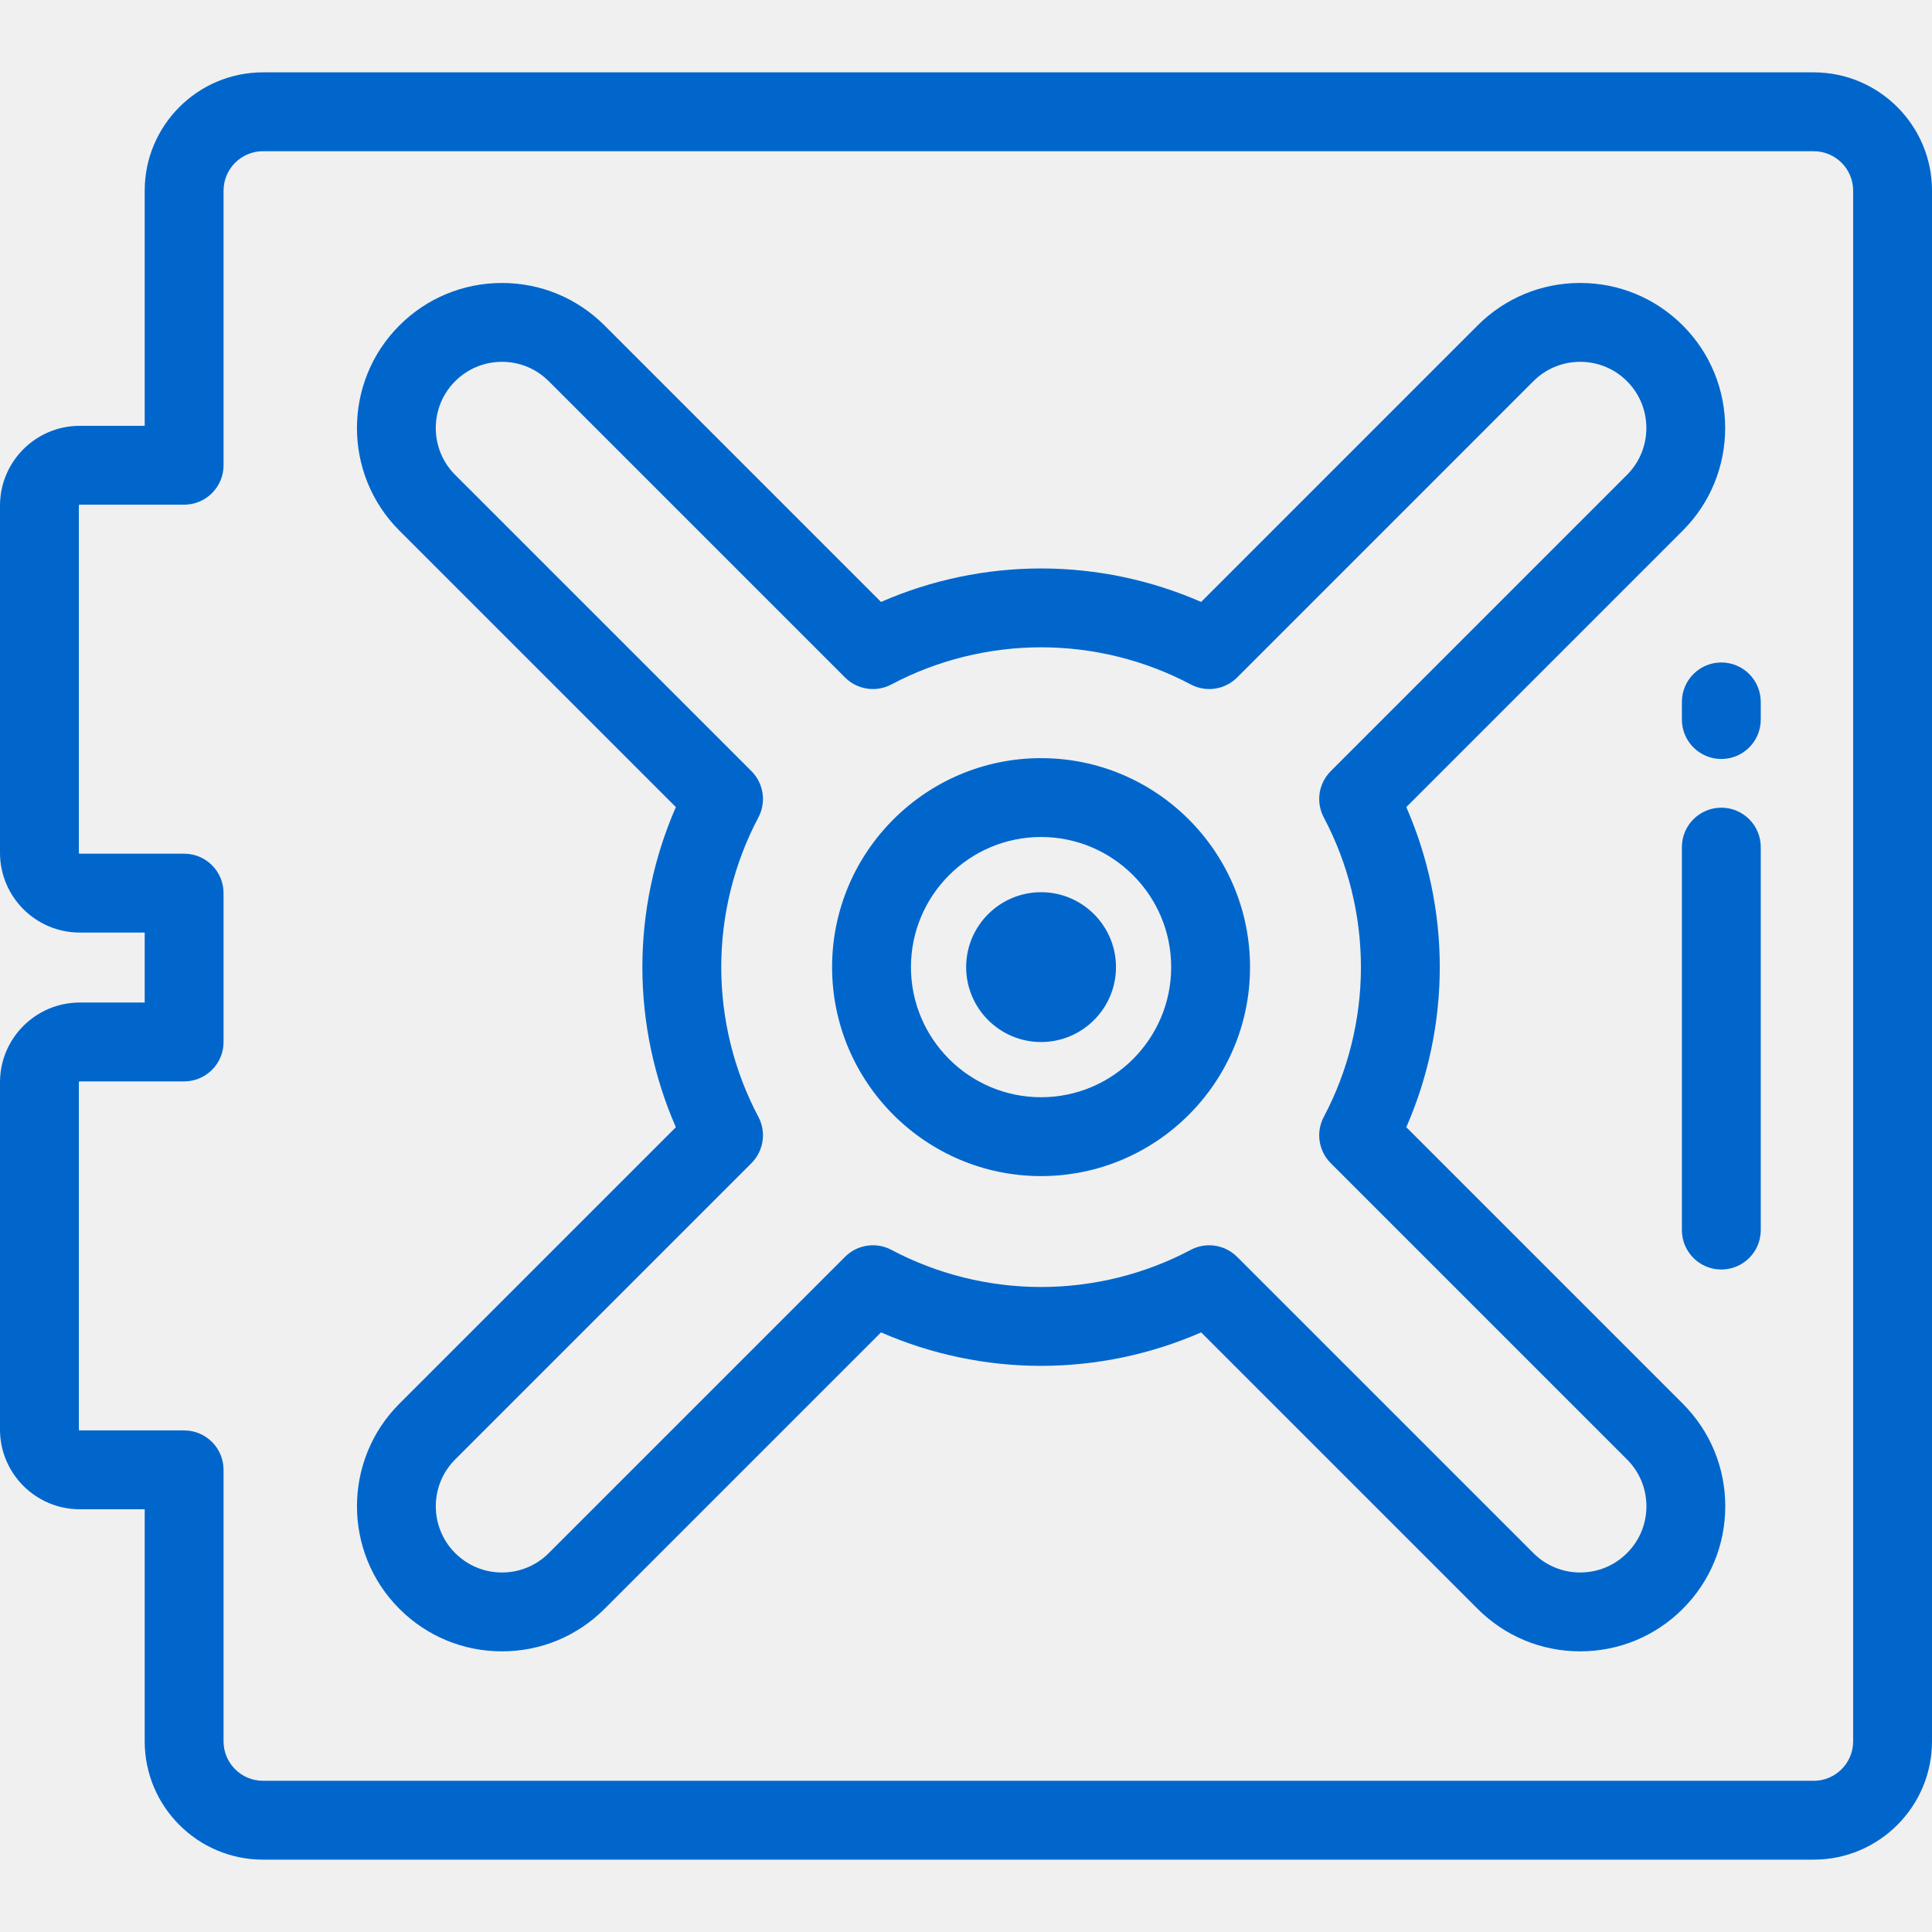
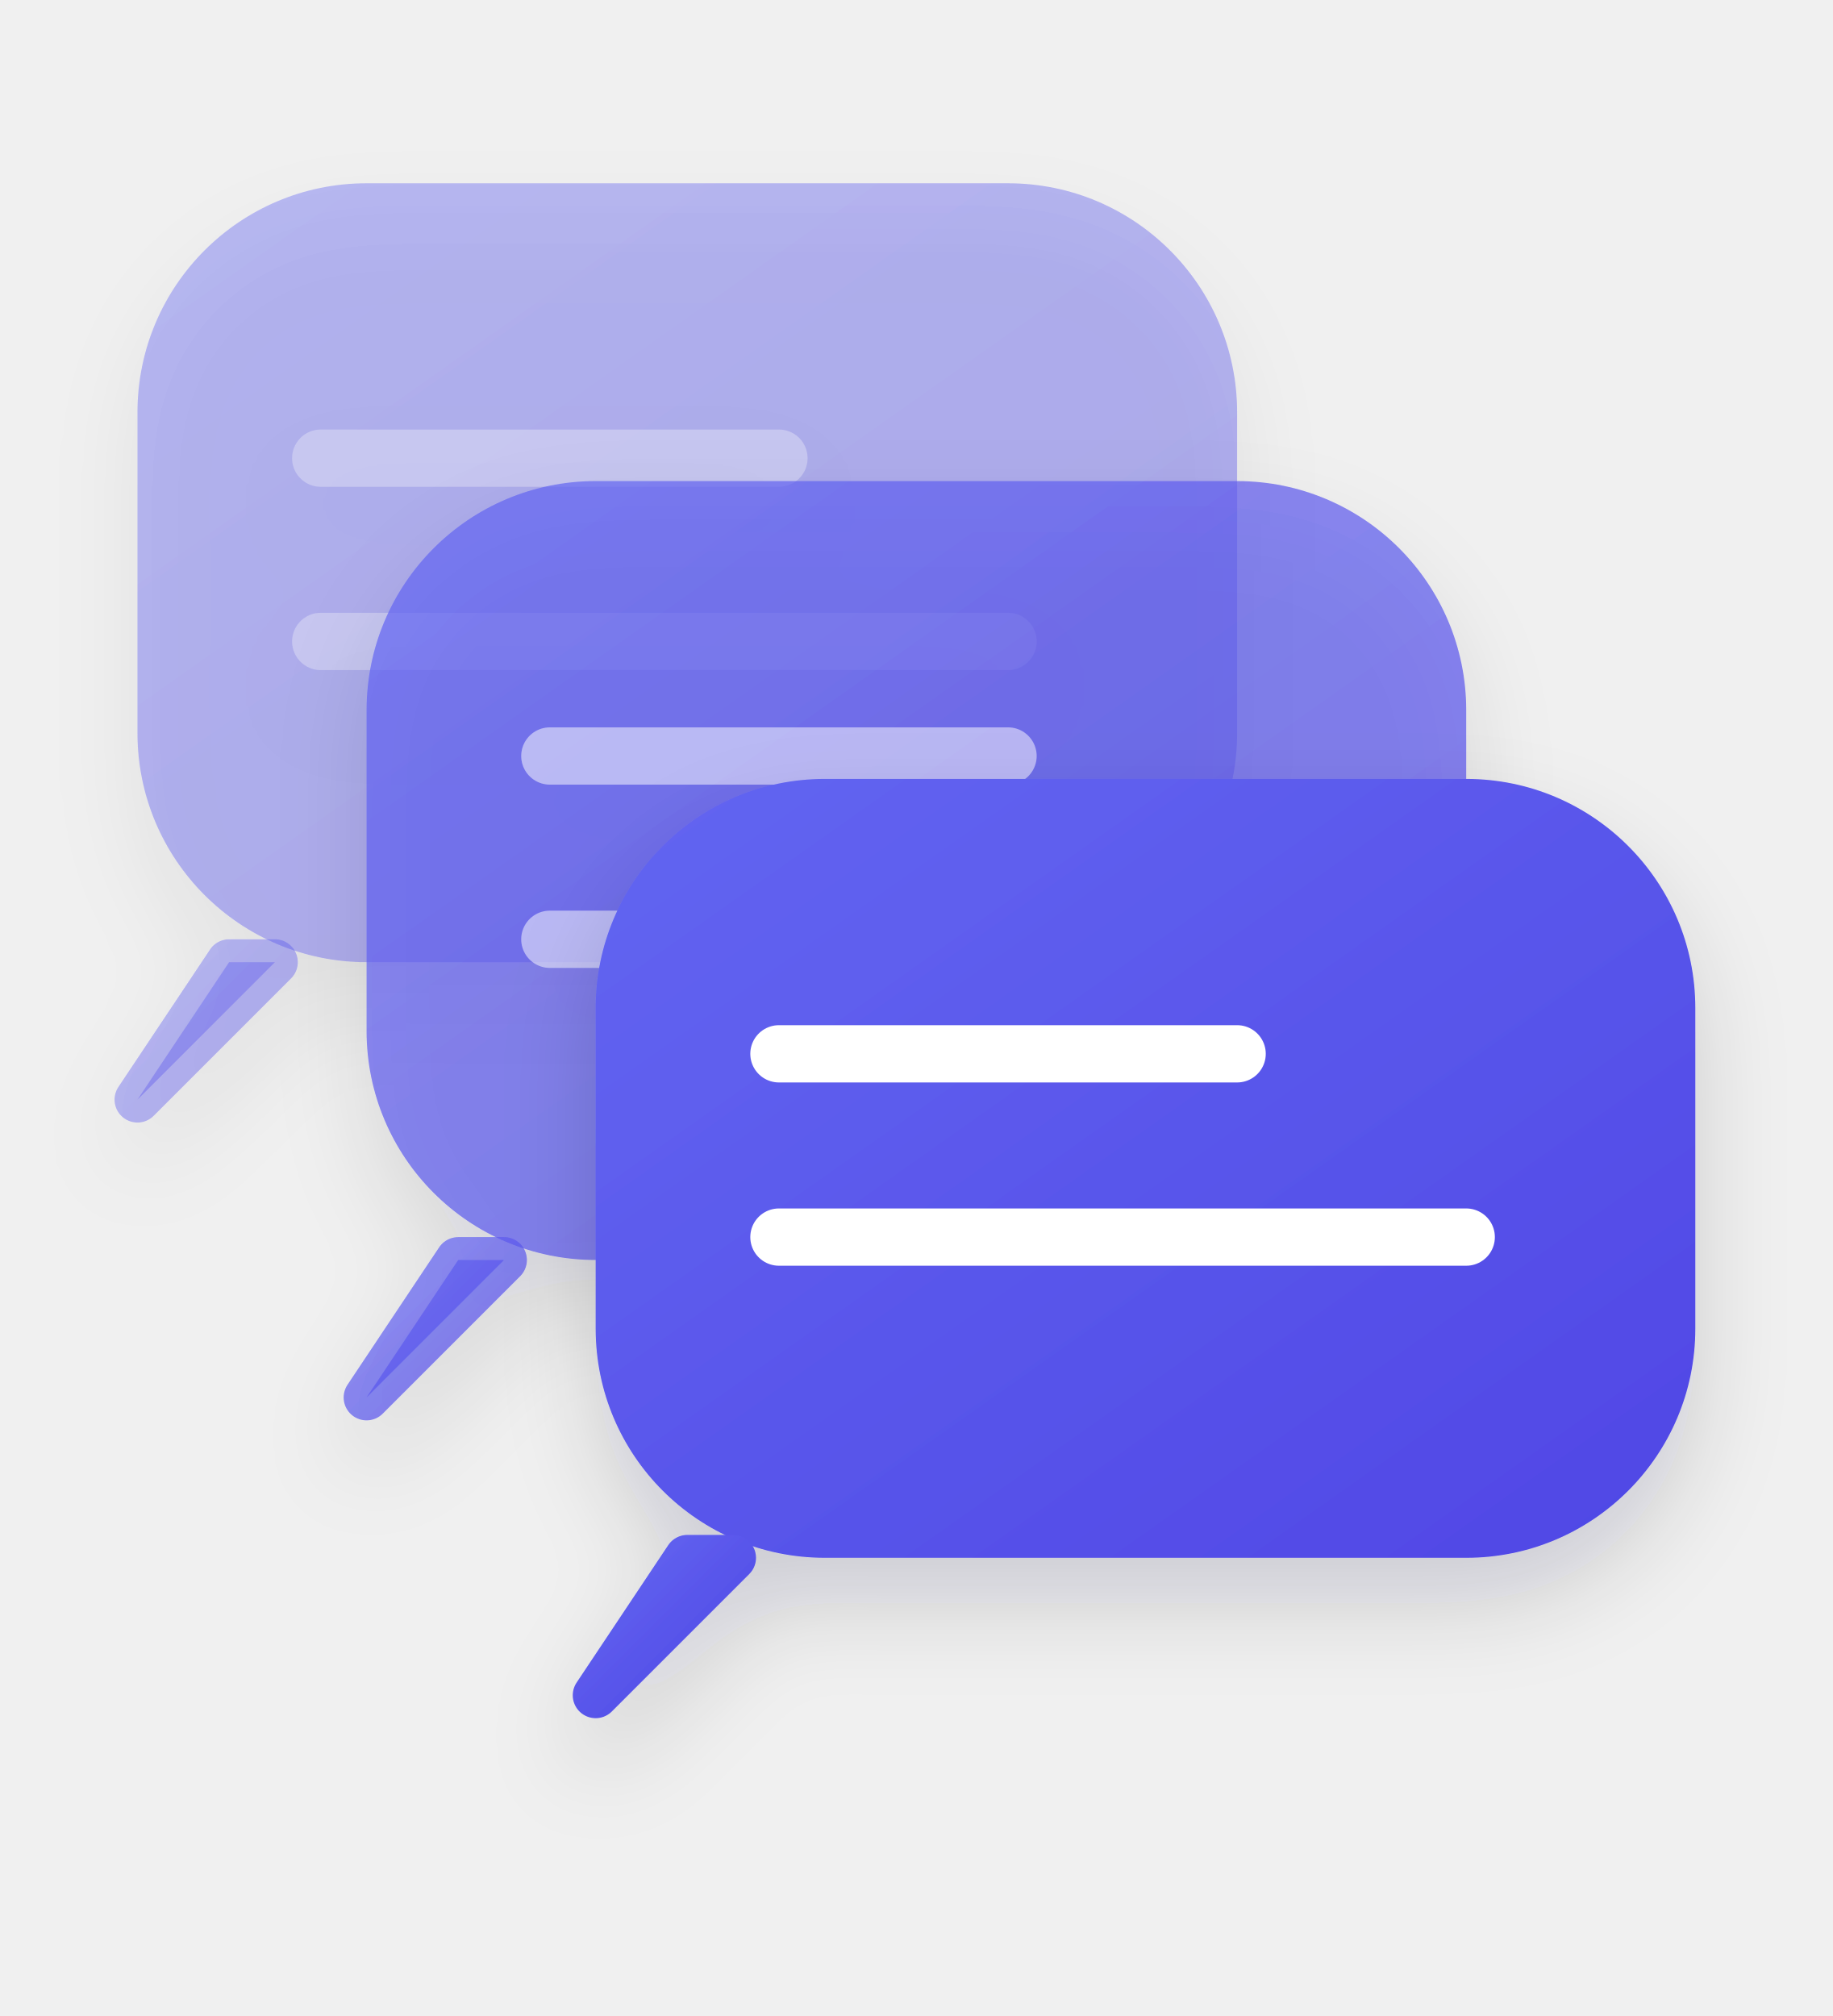
- <svg xmlns="http://www.w3.org/2000/svg" fill="#0066cc" height="800px" width="800px" version="1.1" id="Layer_1" viewBox="0 0 512 512" xml:space="preserve">
-   <g>
-     <g>
-       <path d="M445.953,371.991l-73.27-73.268c5.822-13.303,8.873-27.817,8.873-42.416c0-14.602-3.051-29.115-8.873-42.417 l73.267-73.274c14.986-14.992,14.986-39.382-0.001-54.369c-7.262-7.261-16.916-11.26-27.184-11.26 c-10.268,0-19.922,3.999-27.184,11.261l-73.267,73.272c-13.299-5.823-27.814-8.874-42.417-8.874 c-14.601,0-29.117,3.051-42.418,8.874l-73.27-73.268c-7.263-7.261-16.917-11.26-27.185-11.26 c-10.268,0-19.922,3.999-27.185,11.261c-14.99,14.99-14.989,39.381,0,54.37l73.271,73.268 c-5.823,13.304-8.874,27.818-8.874,42.416c0,14.601,3.052,29.117,8.874,42.417l-73.269,73.269 c-14.984,14.991-14.984,39.38,0.002,54.367c7.262,7.262,16.917,11.262,27.185,11.262s19.923-4,27.185-11.262l73.267-73.267 c13.303,5.823,27.816,8.874,42.412,8.874c14.601,0,29.115-3.051,42.417-8.874l73.271,73.266 c7.262,7.262,16.916,11.262,27.184,11.262c10.268,0,19.923-3.999,27.183-11.258c7.264-7.261,11.266-16.915,11.266-27.185 C457.215,388.909,453.216,379.254,445.953,371.991z M431.174,411.583c-3.315,3.315-7.722,5.141-12.408,5.141 c-4.686,0-9.093-1.825-12.407-5.141l-78.517-78.512c-2.009-2.008-4.683-3.06-7.392-3.06c-1.669,0-3.35,0.399-4.895,1.218 c-12.128,6.437-25.842,9.839-39.662,9.839c-13.816,0-27.529-3.403-39.66-9.84c-4.054-2.151-9.039-1.405-12.286,1.841 l-78.51,78.512c-3.315,3.315-7.722,5.141-12.408,5.141c-4.685,0-9.093-1.827-12.407-5.141 c-6.84-6.84-6.839-17.972,0-24.814l78.513-78.513c3.247-3.248,3.994-8.233,1.84-12.288 c-6.436-12.125-9.838-25.84-9.838-39.661c0-13.816,3.402-27.531,9.839-39.662c2.151-4.054,1.404-9.039-1.842-12.286 l-78.516-78.512c-6.842-6.842-6.842-17.974-0.001-24.816c3.314-3.314,7.722-5.14,12.408-5.14c4.686,0,9.094,1.825,12.408,5.14 l78.516,78.514c3.247,3.246,8.233,3.994,12.288,1.84c12.125-6.438,25.84-9.84,39.661-9.84c13.822,0,27.536,3.403,39.661,9.84 c4.056,2.154,9.043,1.406,12.288-1.841l78.513-78.517c3.314-3.314,7.721-5.14,12.407-5.14c4.686,0,9.093,1.825,12.407,5.14 c6.841,6.841,6.84,17.973,0,24.816l-78.51,78.517c-3.247,3.246-3.994,8.232-1.841,12.287 c6.436,12.127,9.838,25.841,9.838,39.662c0,13.818-3.401,27.533-9.838,39.663c-2.151,4.055-1.404,9.039,1.842,12.286 l78.514,78.513c3.314,3.314,5.14,7.722,5.14,12.408S434.492,408.269,431.174,411.583z" />
-     </g>
+ <svg xmlns="http://www.w3.org/2000/svg" viewBox="10 6 80 88" width="100%" height="100%">
+   <defs>
+     <linearGradient id="bgBubbleGrad" x1="0%" y1="0%" x2="100%" y2="100%">
+       <stop offset="0%" stop-color="#6366F1" stop-opacity="0.4" />
+       <stop offset="100%" stop-color="#4F46E5" stop-opacity="0.4" />
+     </linearGradient>
+     <linearGradient id="midBubbleGrad" x1="0%" y1="0%" x2="100%" y2="100%">
+       <stop offset="0%" stop-color="#6366F1" stop-opacity="0.7" />
+       <stop offset="100%" stop-color="#4F46E5" stop-opacity="0.7" />
+     </linearGradient>
+     <linearGradient id="fgBubbleGrad" x1="0%" y1="0%" x2="100%" y2="100%">
+       <stop offset="0%" stop-color="#6366F1" />
+       <stop offset="100%" stop-color="#4F46E5" />
+     </linearGradient>
+     <filter id="softShadow" x="-10%" y="-10%" width="130%" height="130%">
+       <feDropShadow dx="0" dy="2" stdDeviation="2" flood-color="#0F172A" flood-opacity="0.15" />
+     </filter>
+   </defs>
+   <g filter="url(#softShadow)">
+     <rect x="16" y="14" width="48" height="34" rx="10" fill="url(#bgBubbleGrad)" />
+     <path d="M 22 48 L 16 54 L 20 48 Z" fill="url(#bgBubbleGrad)" stroke="url(#bgBubbleGrad)" stroke-width="2" stroke-linejoin="round" />
+     <line x1="24" y1="26" x2="44" y2="26" stroke="#FFFFFF" stroke-width="2.5" stroke-linecap="round" opacity="0.3" />
+     <line x1="24" y1="34" x2="54" y2="34" stroke="#FFFFFF" stroke-width="2.5" stroke-linecap="round" opacity="0.3" />
  </g>
-   <g>
-     <g>
-       <path d="M275.894,236.443c-10.947,0-19.853,8.906-19.853,19.853s8.906,19.853,19.853,19.853s19.853-8.906,19.853-19.853 S286.841,236.443,275.894,236.443z" />
-     </g>
+   <g filter="url(#softShadow)">
+     <rect x="26" y="27" width="48" height="34" rx="10" fill="url(#midBubbleGrad)" />
+     <path d="M 32 61 L 26 67 L 30 61 Z" fill="url(#midBubbleGrad)" stroke="url(#midBubbleGrad)" stroke-width="2" stroke-linejoin="round" />
+     <line x1="34" y1="39" x2="54" y2="39" stroke="#FFFFFF" stroke-width="2.5" stroke-linecap="round" opacity="0.5" />
+     <line x1="34" y1="47" x2="64" y2="47" stroke="#FFFFFF" stroke-width="2.5" stroke-linecap="round" opacity="0.5" />
  </g>
-   <g>
-     <g>
-       <path d="M275.894,200.916c-30.536,0-55.38,24.843-55.38,55.38c0,30.536,24.844,55.38,55.38,55.38 c30.536,0,55.38-24.844,55.38-55.38C331.273,225.76,306.43,200.916,275.894,200.916z M275.894,290.777 c-19.013,0-34.482-15.469-34.482-34.482s15.469-34.482,34.482-34.482s34.482,15.469,34.482,34.482 C310.375,275.309,294.907,290.777,275.894,290.777z" />
-     </g>
-   </g>
-   <g>
-     <g>
-       <path d="M480.653,19.174H69.694c-17.285,0-31.347,14.062-31.347,31.347v62.326H21.131C9.479,112.847,0,122.326,0,133.977v92.03 c0,11.651,9.479,21.13,21.131,21.13h17.216v18.545H21.131C9.479,265.682,0,275.161,0,286.813v92.03 c0,11.651,9.479,21.129,21.131,21.129h17.216v61.507c0,17.285,14.062,31.347,31.347,31.347h410.959 c17.285,0,31.347-14.062,31.347-31.347V50.521C512,33.236,497.938,19.174,480.653,19.174z M491.102,461.48 c0,5.762-4.687,10.449-10.449,10.449H69.694c-5.762,0-10.449-4.687-10.449-10.449v-71.956c0-5.771-4.678-10.449-10.449-10.449 H21.131c-0.131,0-0.233-0.102-0.233-0.232v-92.03c0-0.131,0.102-0.233,0.233-0.233h27.665c5.771,0,10.449-4.678,10.449-10.449 v-39.443c0-5.771-4.678-10.449-10.449-10.449H21.131c-0.131,0-0.233-0.102-0.233-0.232v-92.03c0-0.131,0.102-0.232,0.233-0.232 h27.665c5.771,0,10.449-4.678,10.449-10.449V50.521c0-5.762,4.687-10.449,10.449-10.449h410.959 c5.762,0,10.449,4.687,10.449,10.449V461.48z" />
-     </g>
-   </g>
-   <g>
-     <g>
-       <path d="M456.169,175.564c-5.771,0-10.449,4.678-10.449,10.449v4.678c0,5.771,4.678,10.449,10.449,10.449 s10.449-4.678,10.449-10.449v-4.678C466.618,180.242,461.94,175.564,456.169,175.564z" />
-     </g>
-   </g>
-   <g>
-     <g>
-       <path d="M456.169,214.045c-5.771,0-10.449,4.678-10.449,10.449v101.492c0,5.771,4.678,10.449,10.449,10.449 s10.449-4.678,10.449-10.449V224.494C466.618,218.723,461.94,214.045,456.169,214.045z" />
-     </g>
+   <g filter="url(#softShadow)">
+     <rect x="36" y="40" width="48" height="34" rx="10" fill="url(#fgBubbleGrad)" />
+     <path d="M 42 74 L 36 80 L 40 74 Z" fill="url(#fgBubbleGrad)" stroke="url(#fgBubbleGrad)" stroke-width="2" stroke-linejoin="round" />
+     <line x1="44" y1="52" x2="64" y2="52" stroke="#FFFFFF" stroke-width="2.5" stroke-linecap="round" />
+     <line x1="44" y1="60" x2="74" y2="60" stroke="#FFFFFF" stroke-width="2.5" stroke-linecap="round" />
  </g>
</svg>
